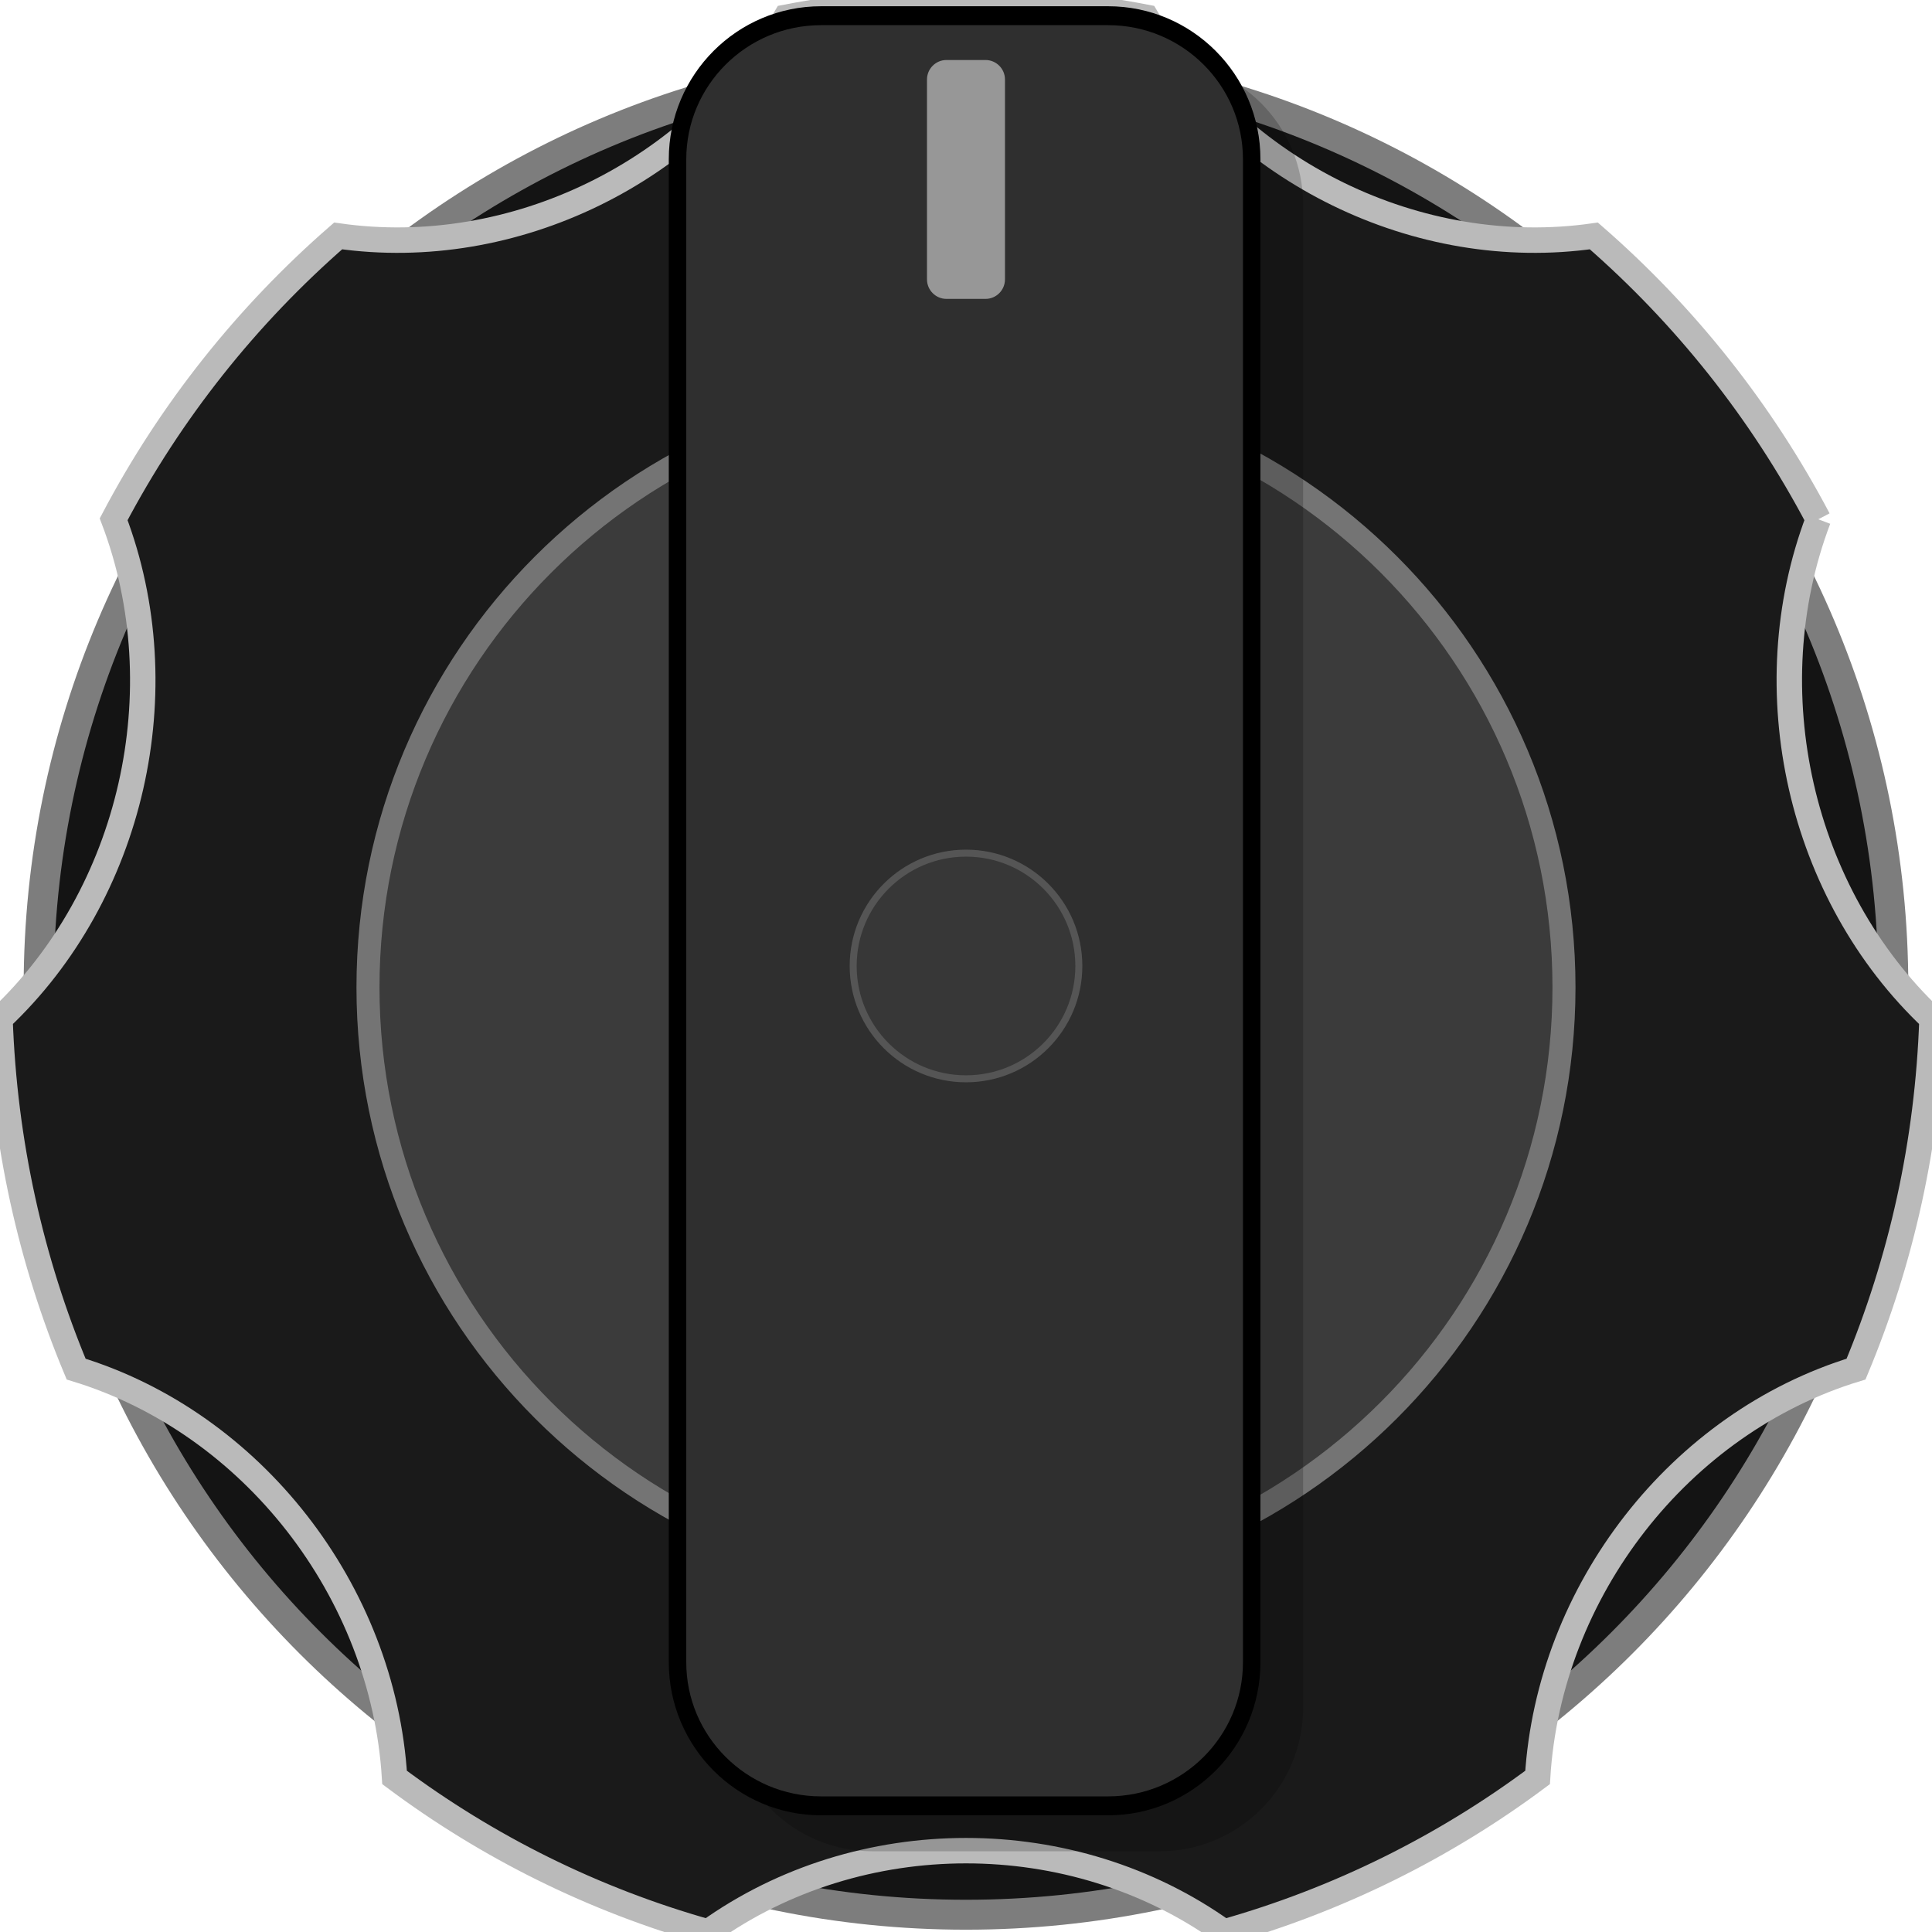
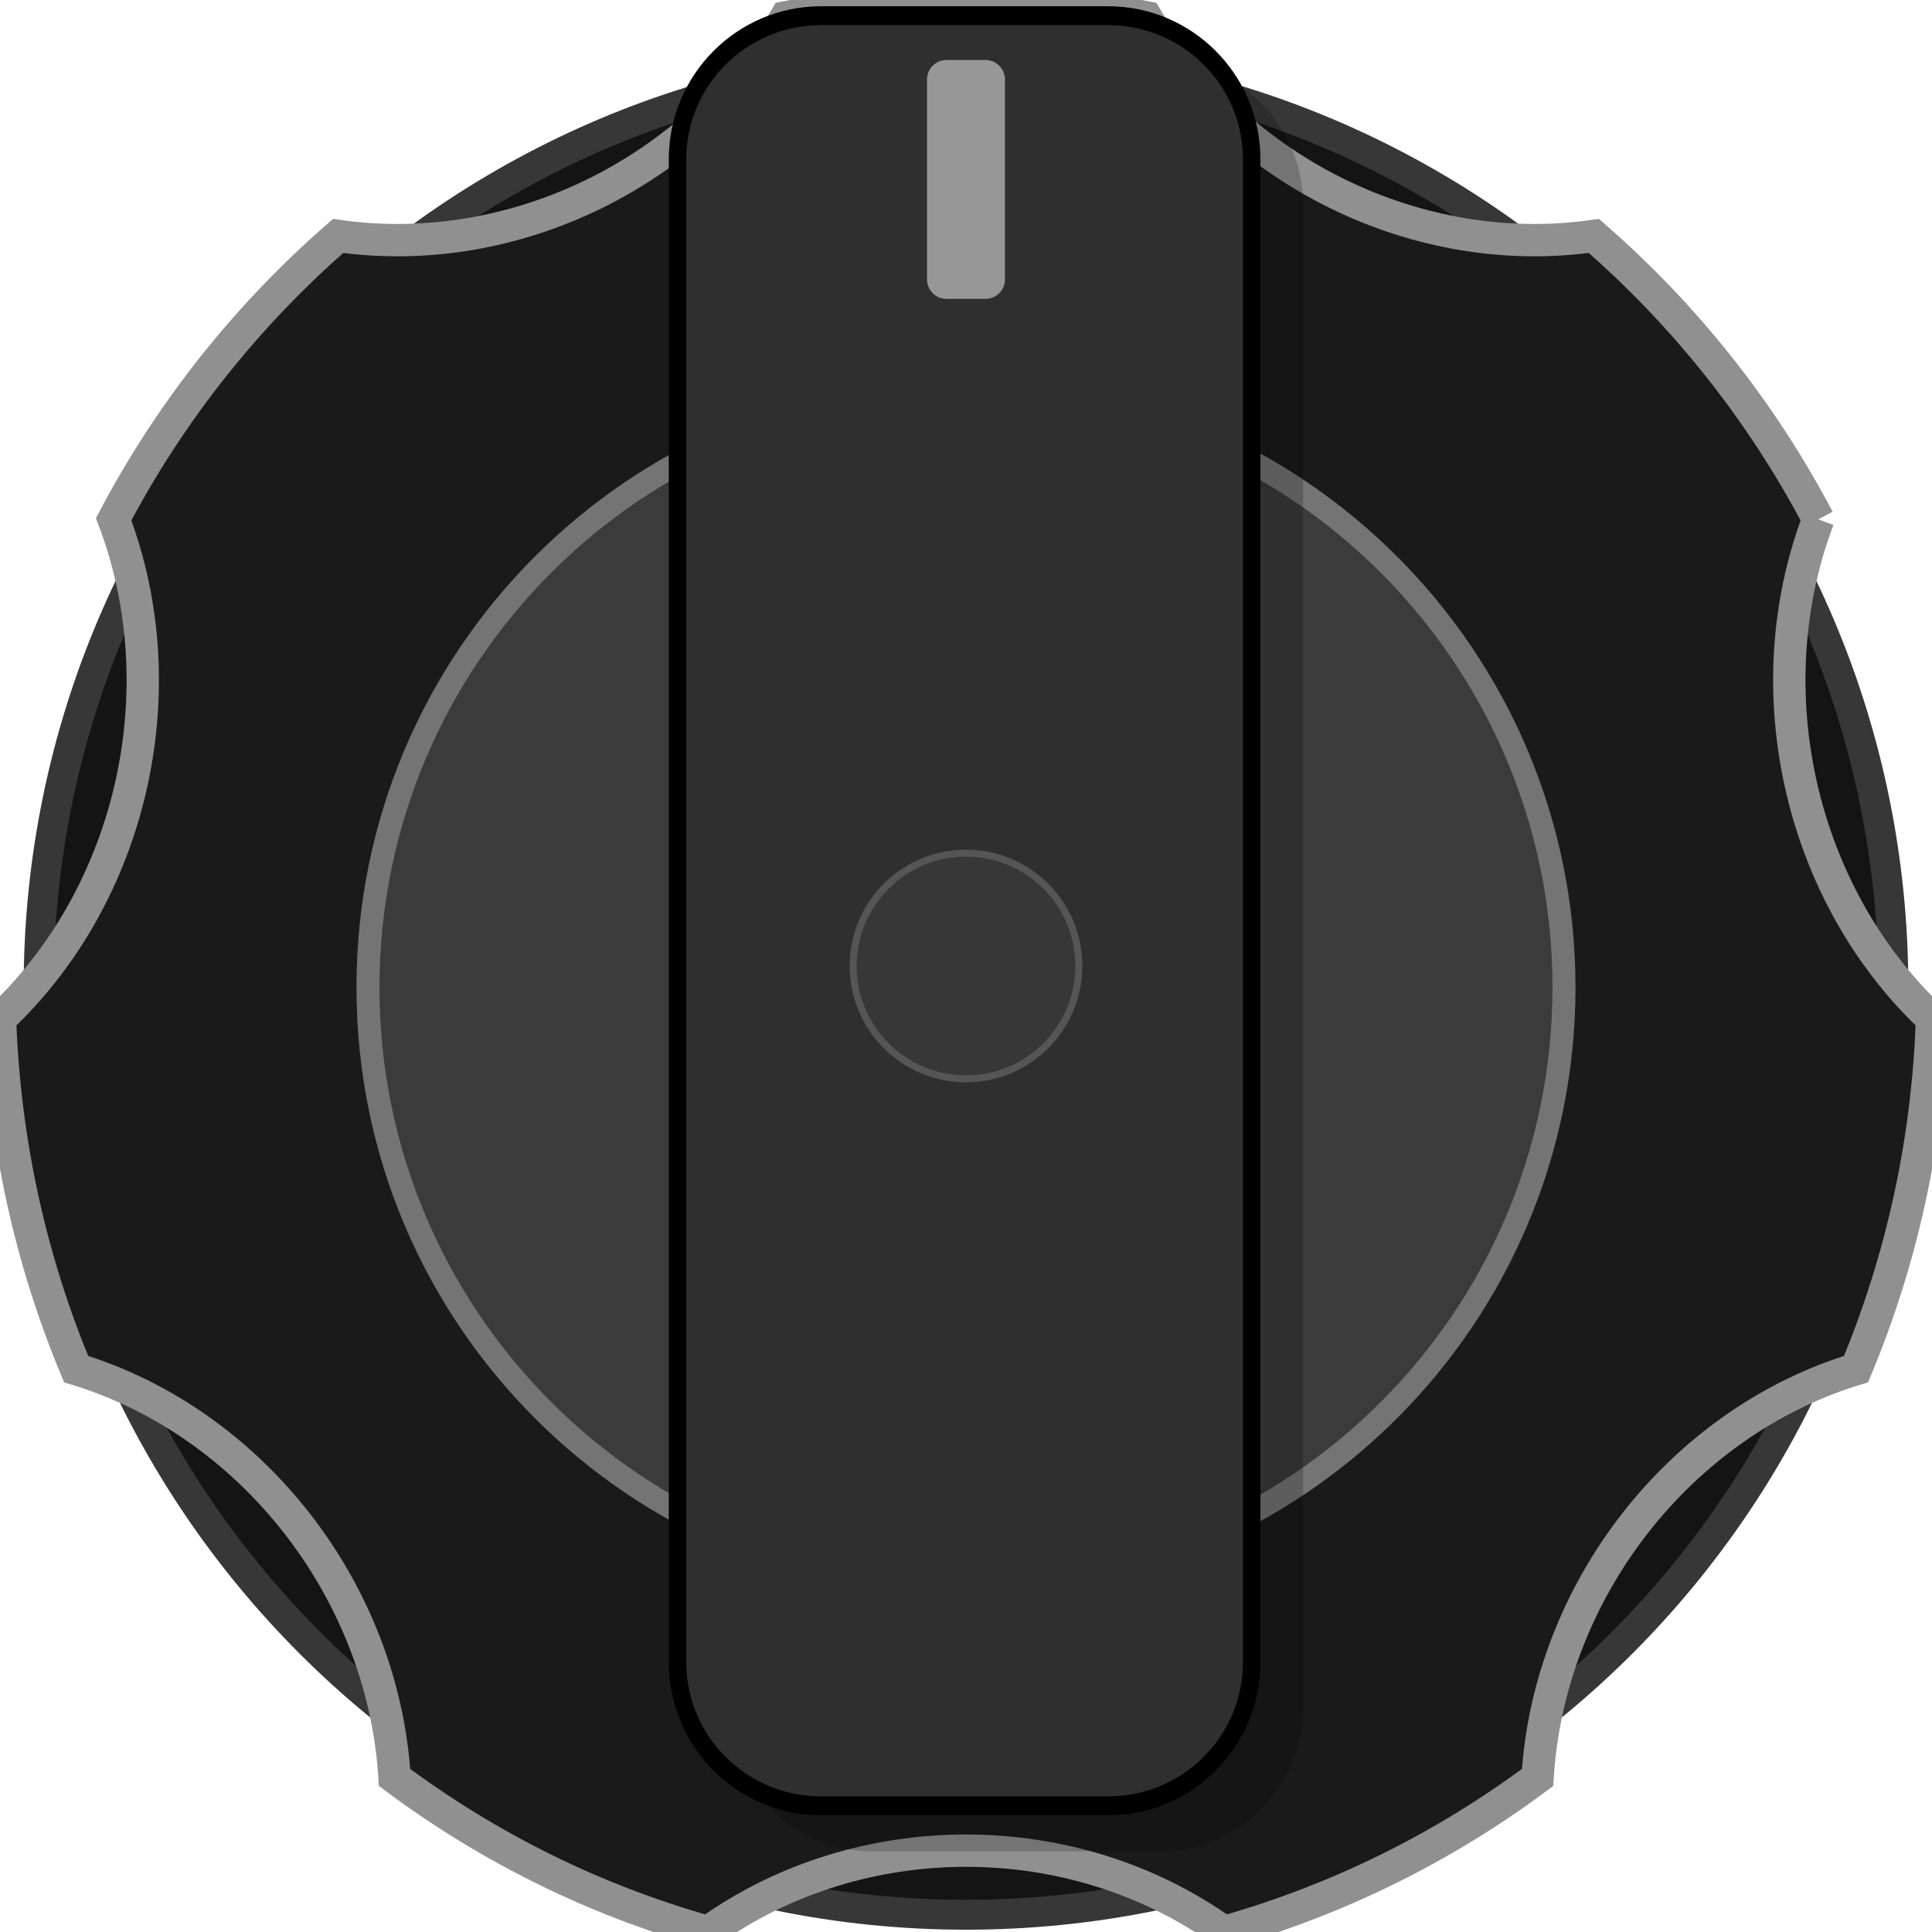
<svg xmlns="http://www.w3.org/2000/svg" width="42px" height="42px" version="1.1" xml:space="preserve" style="fill-rule:evenodd;clip-rule:evenodd;stroke-linejoin:round;stroke-miterlimit:1.414;">
  <g transform="matrix(0.84,0,0,0.84,-2.52042,-2.05548)">
    <g transform="matrix(0.933344,-4.93432e-17,4.93432e-17,0.933344,1.86638,1.86638)">
-       <circle cx="28" cy="28" r="25.714" style="fill:#141414;stroke:#7d7d7d;stroke-width:0.83px;" />
+       <circle cx="28" cy="28" r="25.714" style="fill:#141414;stroke:#373737;stroke-width:0.83px;" />
    </g>
    <g id="path8603" transform="matrix(0.94061,0,0,0.94061,1.66295,1.63008)">
-       <path d="M51.451,15.156c-1.568,-2.978 -3.672,-5.617 -6.176,-7.796c-4.828,0.69 -9.827,-1.756 -12.318,-6.016c-1.604,-0.31 -3.264,-0.477 -4.956,-0.477c-1.693,0 -3.348,0.167 -4.955,0.477c-2.495,4.26 -7.492,6.706 -12.32,6.016c-2.504,2.179 -4.609,4.818 -6.177,7.796c1.788,4.702 0.513,10.314 -3.127,13.742c0.119,3.41 0.851,6.66 2.095,9.64c4.841,1.476 8.444,6.098 8.761,11.235c2.564,1.916 5.48,3.369 8.627,4.254c4.168,-2.986 10.025,-2.986 14.191,0c3.146,-0.887 6.065,-2.34 8.631,-4.254c0.312,-5.137 3.914,-9.76 8.762,-11.235c1.244,-2.979 1.976,-6.228 2.09,-9.64c-3.636,-3.428 -4.911,-9.039 -3.128,-13.742" style="fill:#1a1a1a;fill-rule:nonzero;stroke:#bababa;stroke-width:0.7px;stroke-linejoin:miter;stroke-miterlimit:1.414;" />
+       <path d="M51.451,15.156c-1.568,-2.978 -3.672,-5.617 -6.176,-7.796c-4.828,0.69 -9.827,-1.756 -12.318,-6.016c-1.604,-0.31 -3.264,-0.477 -4.956,-0.477c-1.693,0 -3.348,0.167 -4.955,0.477c-2.495,4.26 -7.492,6.706 -12.32,6.016c-2.504,2.179 -4.609,4.818 -6.177,7.796c1.788,4.702 0.513,10.314 -3.127,13.742c0.119,3.41 0.851,6.66 2.095,9.64c4.841,1.476 8.444,6.098 8.761,11.235c2.564,1.916 5.48,3.369 8.627,4.254c4.168,-2.986 10.025,-2.986 14.191,0c3.146,-0.887 6.065,-2.34 8.631,-4.254c0.312,-5.137 3.914,-9.76 8.762,-11.235c1.244,-2.979 1.976,-6.228 2.09,-9.64c-3.636,-3.428 -4.911,-9.039 -3.128,-13.742" style="fill:#1a1a1a;fill-rule:nonzero;stroke:#909090;stroke-width:0.89px;stroke-linejoin:miter;stroke-miterlimit:1.414;" />
    </g>
    <g transform="matrix(0.601859,0,0,0.601859,11.148,11.148)">
      <circle cx="28" cy="28" r="25.714" style="fill:#3b3b3b;stroke:#747474;stroke-width:0.99px;" />
    </g>
    <g id="Top" transform="matrix(1.19442,0,0,1.12824,4.14334,4.31588)">
      <g transform="matrix(1.11436,0,0,1.27647,-13.6642,-297.719)">
        <path d="M36.741,235.617c0,-1.424 -1.25,-2.58 -2.791,-2.58l-5.582,0c-1.54,0 -2.791,1.156 -2.791,2.58l0,27.009c0,1.424 1.251,2.58 2.791,2.58l5.582,0c1.541,0 2.791,-1.156 2.791,-2.58l0,-27.009Z" style="fill-opacity:0.196;" />
      </g>
      <g transform="matrix(1.11436,0,0,1.27647,-14.7786,-298.761)">
        <path d="M36.741,235.617c0,-1.424 -1.25,-2.58 -2.791,-2.58l-5.582,0c-1.54,0 -2.791,1.156 -2.791,2.58l0,27.009c0,1.424 1.251,2.58 2.791,2.58l5.582,0c1.541,0 2.791,-1.156 2.791,-2.58l0,-27.009Z" style="fill:#2f2f2f;stroke:#000;stroke-width:0.34px;stroke-linejoin:miter;stroke-miterlimit:10;" />
      </g>
    </g>
    <g transform="matrix(0.143441,0,0,0.23034,24.0186,1.27546)">
      <path d="M34.791,14.019c0,-1.209 -1.576,-2.191 -3.517,-2.191l-7.035,0c-1.941,0 -3.517,0.982 -3.517,2.191l0,22.458c0,1.209 1.576,2.191 3.517,2.191l7.035,0c1.941,0 3.517,-0.982 3.517,-2.191l0,-22.458Z" style="fill:#979797;" />
    </g>
  </g>
  <g transform="matrix(0.95,0,0,0.95,12.7836,-185.75)">
    <circle cx="8.649" cy="217.631" r="2.582" style="fill:#373737;stroke:#555;stroke-width:0.16px;stroke-linejoin:miter;stroke-miterlimit:10;" />
  </g>
</svg>
